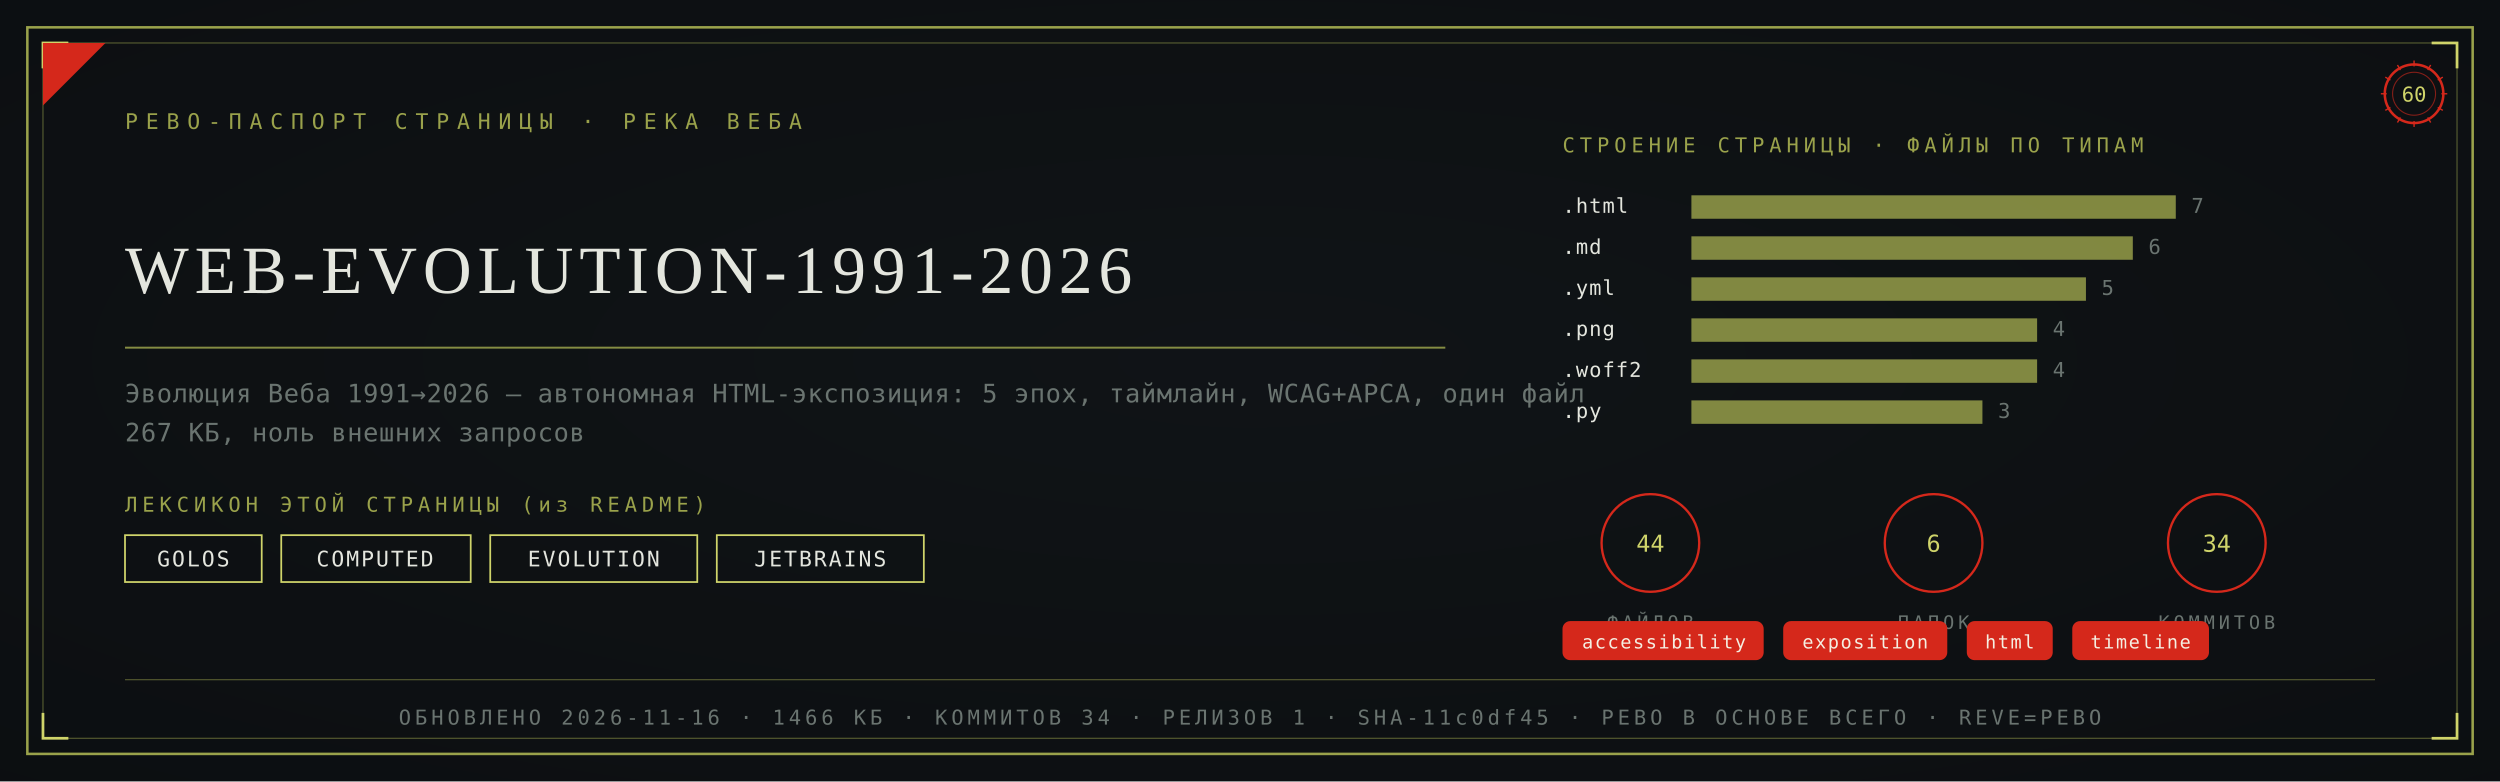
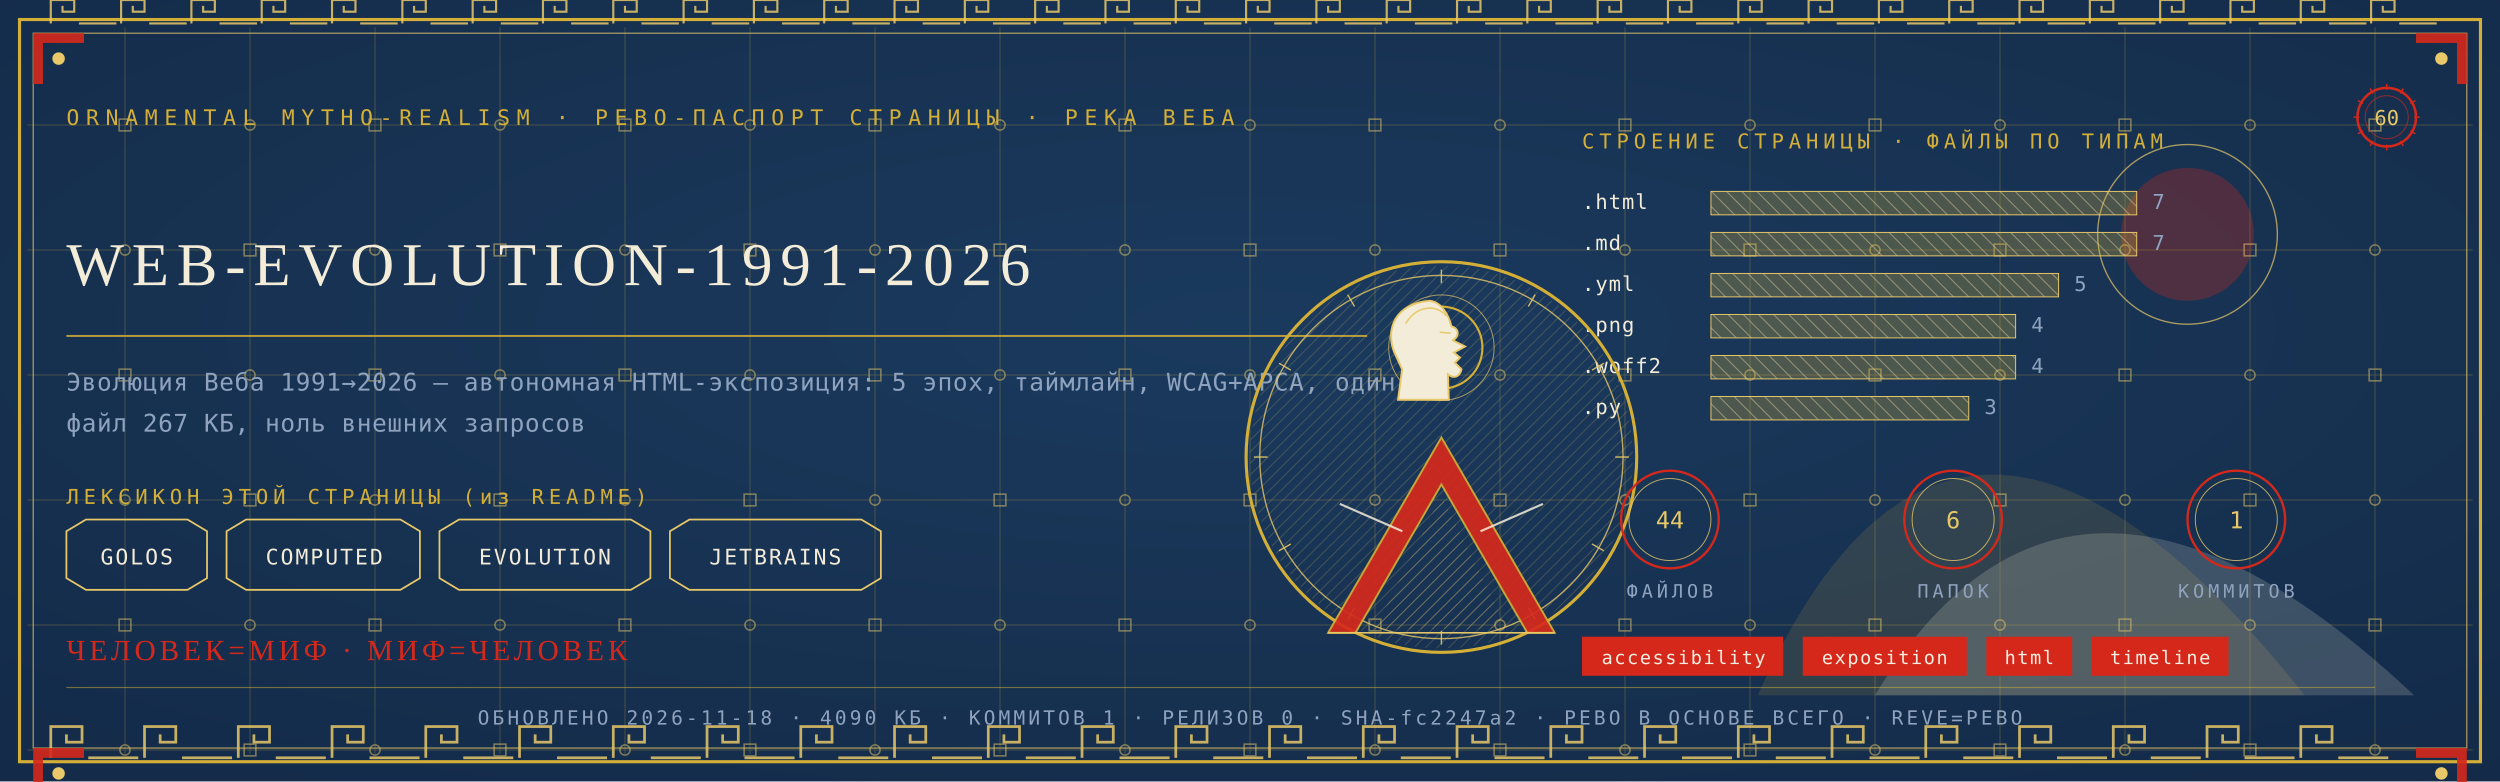
<svg xmlns="http://www.w3.org/2000/svg" viewBox="0 0 1280 400" width="1280" height="400">
  <defs>
-     <radialGradient id="rp60" cx="0.5" cy="0.46" r="1.05">
-       <stop offset="0" stop-color="#101418" />
-       <stop offset="1" stop-color="#0A0C0E" />
+     <radialGradient id="rp60" cx="0.5" cy="0.42" r="1.1">
+       <stop offset="0" stop-color="#1B3B5F" />
+       <stop offset="1" stop-color="#10243E" />
    </radialGradient>
+     <pattern id="hatchm" width="4.2" height="4.2" patternUnits="userSpaceOnUse" patternTransform="rotate(45)">
+       <rect width="4.2" height="4.2" fill="none" />
+       <line x1="0" y1="0" x2="0" y2="4.2" stroke="#E8C868" stroke-width="0.5" />
+     </pattern>
+     <pattern id="hatchv" width="5.5" height="5.5" patternUnits="userSpaceOnUse" patternTransform="rotate(-45)">
+       <rect width="5.5" height="5.5" fill="none" />
+       <line x1="0" y1="0" x2="0" y2="5.5" stroke="#F3ECD9" stroke-width="0.5" />
+     </pattern>
  </defs>
-   <rect width="1280" height="400" fill="#0A0C0E" />
-   <rect width="1280" height="400" fill="url(#rp60)" opacity="0.92" />
-   <rect x="14" y="14" width="1252" height="372" fill="none" stroke="#9AA24B" stroke-width="1.3" />
-   <rect x="22" y="22" width="1236" height="356" fill="none" stroke="#9AA24B" stroke-width="0.55" opacity="0.55" />
-   <path d="M 22 35 L 22 22 L 35 22" fill="none" stroke="#CFD46A" stroke-width="1.4" />
-   <path d="M 1258 35 L 1258 22 L 1245 22" fill="none" stroke="#CFD46A" stroke-width="1.4" />
-   <path d="M 22 365 L 22 378 L 35 378" fill="none" stroke="#CFD46A" stroke-width="1.4" />
-   <path d="M 1258 365 L 1258 378 L 1245 378" fill="none" stroke="#CFD46A" stroke-width="1.4" />
-   <path d="M 22 54 L 22 22 L 54 22 Z" fill="#D5281B" />
-   <text x="64" y="66" font-family="'Cascadia Mono', ui-monospace, Consolas, monospace" font-size="11" fill="#9AA24B" letter-spacing="4">РЕВО-ПАСПОРТ СТРАНИЦЫ · РЕКА ВЕБА</text>
-   <g transform="translate(1236,48)">
+   <rect width="1280" height="400" fill="#10243E" />
+   <rect width="1280" height="400" fill="url(#rp60)" opacity="0.94" />
+   <path d="M 900 356 Q 1000 130 1180 356 Z" fill="#D4AF37" opacity="0.14" />
+   <path d="M 960 356 Q 1060 190 1236 356 Z" fill="#F3ECD9" opacity="0.18" />
+   <circle cx="1120" cy="120" r="34" fill="#D5281B" opacity="0.30" />
+   <circle cx="1120" cy="120" r="46" fill="none" stroke="#E8C868" stroke-width="0.7" opacity="0.7" />
+   <g stroke="#D4AF37" stroke-width="0.45" opacity="0.30">
+     <line x1="64" y1="14" x2="64" y2="386" />
+     <line x1="128" y1="14" x2="128" y2="386" />
+     <line x1="192" y1="14" x2="192" y2="386" />
+     <line x1="256" y1="14" x2="256" y2="386" />
+     <line x1="320" y1="14" x2="320" y2="386" />
+     <line x1="384" y1="14" x2="384" y2="386" />
+     <line x1="448" y1="14" x2="448" y2="386" />
+     <line x1="512" y1="14" x2="512" y2="386" />
+     <line x1="576" y1="14" x2="576" y2="386" />
+     <line x1="640" y1="14" x2="640" y2="386" />
+     <line x1="704" y1="14" x2="704" y2="386" />
+     <line x1="768" y1="14" x2="768" y2="386" />
+     <line x1="832" y1="14" x2="832" y2="386" />
+     <line x1="896" y1="14" x2="896" y2="386" />
+     <line x1="960" y1="14" x2="960" y2="386" />
+     <line x1="1024" y1="14" x2="1024" y2="386" />
+     <line x1="1088" y1="14" x2="1088" y2="386" />
+     <line x1="1152" y1="14" x2="1152" y2="386" />
+     <line x1="1216" y1="14" x2="1216" y2="386" />
+     <line x1="14" y1="64" x2="1266" y2="64" />
+     <line x1="14" y1="128" x2="1266" y2="128" />
+     <line x1="14" y1="192" x2="1266" y2="192" />
+     <line x1="14" y1="256" x2="1266" y2="256" />
+     <line x1="14" y1="320" x2="1266" y2="320" />
+     <line x1="14" y1="384" x2="1266" y2="384" />
+   </g>
+   <g fill="none" stroke="#E8C868" stroke-width="0.8" opacity="0.5">
+     <rect x="61" y="61" width="6" height="6" />
+     <circle cx="64" cy="128" r="2.6" />
+     <rect x="61" y="189" width="6" height="6" />
+     <circle cx="64" cy="256" r="2.6" />
+     <rect x="61" y="317" width="6" height="6" />
+     <circle cx="64" cy="384" r="2.6" />
+     <circle cx="128" cy="64" r="2.6" />
+     <rect x="125" y="125" width="6" height="6" />
+     <circle cx="128" cy="192" r="2.6" />
+     <rect x="125" y="253" width="6" height="6" />
+     <circle cx="128" cy="320" r="2.6" />
+     <rect x="125" y="381" width="6" height="6" />
+     <rect x="189" y="61" width="6" height="6" />
+     <circle cx="192" cy="128" r="2.6" />
+     <rect x="189" y="189" width="6" height="6" />
+     <circle cx="192" cy="256" r="2.6" />
+     <rect x="189" y="317" width="6" height="6" />
+     <circle cx="192" cy="384" r="2.6" />
+     <circle cx="256" cy="64" r="2.6" />
+     <rect x="253" y="125" width="6" height="6" />
+     <circle cx="256" cy="192" r="2.6" />
+     <rect x="253" y="253" width="6" height="6" />
+     <circle cx="256" cy="320" r="2.6" />
+     <rect x="253" y="381" width="6" height="6" />
+     <rect x="317" y="61" width="6" height="6" />
+     <circle cx="320" cy="128" r="2.6" />
+     <rect x="317" y="189" width="6" height="6" />
+     <circle cx="320" cy="256" r="2.6" />
+     <rect x="317" y="317" width="6" height="6" />
+     <circle cx="320" cy="384" r="2.6" />
+     <circle cx="384" cy="64" r="2.6" />
+     <rect x="381" y="125" width="6" height="6" />
+     <circle cx="384" cy="192" r="2.6" />
+     <rect x="381" y="253" width="6" height="6" />
+     <circle cx="384" cy="320" r="2.6" />
+     <rect x="381" y="381" width="6" height="6" />
+     <rect x="445" y="61" width="6" height="6" />
+     <circle cx="448" cy="128" r="2.6" />
+     <rect x="445" y="189" width="6" height="6" />
+     <circle cx="448" cy="256" r="2.6" />
+     <rect x="445" y="317" width="6" height="6" />
+     <circle cx="448" cy="384" r="2.6" />
+     <circle cx="512" cy="64" r="2.6" />
+     <rect x="509" y="125" width="6" height="6" />
+     <circle cx="512" cy="192" r="2.6" />
+     <rect x="509" y="253" width="6" height="6" />
+     <circle cx="512" cy="320" r="2.6" />
+     <rect x="509" y="381" width="6" height="6" />
+     <rect x="573" y="61" width="6" height="6" />
+     <circle cx="576" cy="128" r="2.6" />
+     <rect x="573" y="189" width="6" height="6" />
+     <circle cx="576" cy="256" r="2.6" />
+     <rect x="573" y="317" width="6" height="6" />
+     <circle cx="576" cy="384" r="2.6" />
+     <circle cx="640" cy="64" r="2.6" />
+     <rect x="637" y="125" width="6" height="6" />
+     <circle cx="640" cy="192" r="2.6" />
+     <rect x="637" y="253" width="6" height="6" />
+     <circle cx="640" cy="320" r="2.6" />
+     <rect x="637" y="381" width="6" height="6" />
+     <rect x="701" y="61" width="6" height="6" />
+     <circle cx="704" cy="128" r="2.6" />
+     <rect x="701" y="189" width="6" height="6" />
+     <circle cx="704" cy="256" r="2.6" />
+     <rect x="701" y="317" width="6" height="6" />
+     <circle cx="704" cy="384" r="2.6" />
+     <circle cx="768" cy="64" r="2.6" />
+     <rect x="765" y="125" width="6" height="6" />
+     <circle cx="768" cy="192" r="2.6" />
+     <rect x="765" y="253" width="6" height="6" />
+     <circle cx="768" cy="320" r="2.6" />
+     <rect x="765" y="381" width="6" height="6" />
+     <rect x="829" y="61" width="6" height="6" />
+     <circle cx="832" cy="128" r="2.6" />
+     <rect x="829" y="189" width="6" height="6" />
+     <circle cx="832" cy="256" r="2.6" />
+     <rect x="829" y="317" width="6" height="6" />
+     <circle cx="832" cy="384" r="2.6" />
+     <circle cx="896" cy="64" r="2.6" />
+     <rect x="893" y="125" width="6" height="6" />
+     <circle cx="896" cy="192" r="2.6" />
+     <rect x="893" y="253" width="6" height="6" />
+     <circle cx="896" cy="320" r="2.6" />
+     <rect x="893" y="381" width="6" height="6" />
+     <rect x="957" y="61" width="6" height="6" />
+     <circle cx="960" cy="128" r="2.6" />
+     <rect x="957" y="189" width="6" height="6" />
+     <circle cx="960" cy="256" r="2.6" />
+     <rect x="957" y="317" width="6" height="6" />
+     <circle cx="960" cy="384" r="2.6" />
+     <circle cx="1024" cy="64" r="2.6" />
+     <rect x="1021" y="125" width="6" height="6" />
+     <circle cx="1024" cy="192" r="2.6" />
+     <rect x="1021" y="253" width="6" height="6" />
+     <circle cx="1024" cy="320" r="2.6" />
+     <rect x="1021" y="381" width="6" height="6" />
+     <rect x="1085" y="61" width="6" height="6" />
+     <circle cx="1088" cy="128" r="2.6" />
+     <rect x="1085" y="189" width="6" height="6" />
+     <circle cx="1088" cy="256" r="2.6" />
+     <rect x="1085" y="317" width="6" height="6" />
+     <circle cx="1088" cy="384" r="2.6" />
+     <circle cx="1152" cy="64" r="2.6" />
+     <rect x="1149" y="125" width="6" height="6" />
+     <circle cx="1152" cy="192" r="2.6" />
+     <rect x="1149" y="253" width="6" height="6" />
+     <circle cx="1152" cy="320" r="2.6" />
+     <rect x="1149" y="381" width="6" height="6" />
+     <rect x="1213" y="61" width="6" height="6" />
+     <circle cx="1216" cy="128" r="2.6" />
+     <rect x="1213" y="189" width="6" height="6" />
+     <circle cx="1216" cy="256" r="2.6" />
+     <rect x="1213" y="317" width="6" height="6" />
+     <circle cx="1216" cy="384" r="2.6" />
+   </g>
+   <rect x="10" y="10" width="1260" height="380" fill="none" stroke="#D4AF37" stroke-width="1.6" />
+   <rect x="17" y="17" width="1246" height="366" fill="none" stroke="#E8C868" stroke-width="0.6" opacity="0.75" />
+   <g fill="none" stroke="#E8C868" stroke-width="1.4" opacity="0.85">
+     <path d="M 26 388 L 26 372 L 42 372 L 42 380.0 L 34.0 380.0 L 34.0 376.0" />
+     <line x1="45.2" y1="388" x2="70.8" y2="388" />
+     <path d="M 74 388 L 74 372 L 90 372 L 90 380.0 L 82.0 380.0 L 82.0 376.0" />
+     <line x1="93.2" y1="388" x2="118.8" y2="388" />
+     <path d="M 122 388 L 122 372 L 138 372 L 138 380.0 L 130.0 380.0 L 130.0 376.0" />
+     <line x1="141.2" y1="388" x2="166.8" y2="388" />
+     <path d="M 170 388 L 170 372 L 186 372 L 186 380.0 L 178.0 380.0 L 178.0 376.0" />
+     <line x1="189.2" y1="388" x2="214.8" y2="388" />
+     <path d="M 218 388 L 218 372 L 234 372 L 234 380.0 L 226.0 380.0 L 226.0 376.0" />
+     <line x1="237.2" y1="388" x2="262.8" y2="388" />
+     <path d="M 266 388 L 266 372 L 282 372 L 282 380.0 L 274.0 380.0 L 274.0 376.0" />
+     <line x1="285.2" y1="388" x2="310.8" y2="388" />
+     <path d="M 314 388 L 314 372 L 330 372 L 330 380.0 L 322.0 380.0 L 322.0 376.0" />
+     <line x1="333.2" y1="388" x2="358.8" y2="388" />
+     <path d="M 362 388 L 362 372 L 378 372 L 378 380.0 L 370.0 380.0 L 370.0 376.0" />
+     <line x1="381.2" y1="388" x2="406.8" y2="388" />
+     <path d="M 410 388 L 410 372 L 426 372 L 426 380.0 L 418.0 380.0 L 418.0 376.0" />
+     <line x1="429.2" y1="388" x2="454.8" y2="388" />
+     <path d="M 458 388 L 458 372 L 474 372 L 474 380.0 L 466.0 380.0 L 466.0 376.0" />
+     <line x1="477.2" y1="388" x2="502.8" y2="388" />
+     <path d="M 506 388 L 506 372 L 522 372 L 522 380.0 L 514.0 380.0 L 514.0 376.0" />
+     <line x1="525.2" y1="388" x2="550.8" y2="388" />
+     <path d="M 554 388 L 554 372 L 570 372 L 570 380.0 L 562.0 380.0 L 562.0 376.0" />
+     <line x1="573.2" y1="388" x2="598.8" y2="388" />
+     <path d="M 602 388 L 602 372 L 618 372 L 618 380.0 L 610.0 380.0 L 610.0 376.0" />
+     <line x1="621.2" y1="388" x2="646.8" y2="388" />
+     <path d="M 650 388 L 650 372 L 666 372 L 666 380.0 L 658.0 380.0 L 658.0 376.0" />
+     <line x1="669.2" y1="388" x2="694.8" y2="388" />
+     <path d="M 698 388 L 698 372 L 714 372 L 714 380.0 L 706.0 380.0 L 706.0 376.0" />
+     <line x1="717.2" y1="388" x2="742.8" y2="388" />
+     <path d="M 746 388 L 746 372 L 762 372 L 762 380.0 L 754.0 380.0 L 754.0 376.0" />
+     <line x1="765.2" y1="388" x2="790.8" y2="388" />
+     <path d="M 794 388 L 794 372 L 810 372 L 810 380.0 L 802.0 380.0 L 802.0 376.0" />
+     <line x1="813.2" y1="388" x2="838.8" y2="388" />
+     <path d="M 842 388 L 842 372 L 858 372 L 858 380.0 L 850.0 380.0 L 850.0 376.0" />
+     <line x1="861.2" y1="388" x2="886.8" y2="388" />
+     <path d="M 890 388 L 890 372 L 906 372 L 906 380.0 L 898.0 380.0 L 898.0 376.0" />
+     <line x1="909.2" y1="388" x2="934.8" y2="388" />
+     <path d="M 938 388 L 938 372 L 954 372 L 954 380.0 L 946.0 380.0 L 946.0 376.0" />
+     <line x1="957.2" y1="388" x2="982.8" y2="388" />
+     <path d="M 986 388 L 986 372 L 1002 372 L 1002 380.0 L 994.0 380.0 L 994.0 376.0" />
+     <line x1="1005.2" y1="388" x2="1030.8" y2="388" />
+     <path d="M 1034 388 L 1034 372 L 1050 372 L 1050 380.0 L 1042.0 380.0 L 1042.0 376.0" />
+     <line x1="1053.2" y1="388" x2="1078.8" y2="388" />
+     <path d="M 1082 388 L 1082 372 L 1098 372 L 1098 380.0 L 1090.0 380.0 L 1090.0 376.0" />
+     <line x1="1101.2" y1="388" x2="1126.8" y2="388" />
+     <path d="M 1130 388 L 1130 372 L 1146 372 L 1146 380.0 L 1138.0 380.0 L 1138.0 376.0" />
+     <line x1="1149.2" y1="388" x2="1174.8" y2="388" />
+     <path d="M 1178 388 L 1178 372 L 1194 372 L 1194 380.0 L 1186.0 380.0 L 1186.0 376.0" />
+     <line x1="1197.2" y1="388" x2="1222.8" y2="388" />
+   </g>
+   <g fill="none" stroke="#E8C868" stroke-width="1.1" opacity="0.85">
+     <path d="M 26 12 L 26 0 L 38 0 L 38 6.0 L 32.0 6.0 L 32.0 3.0" />
+     <line x1="40.4" y1="12" x2="59.6" y2="12" />
+     <path d="M 62 12 L 62 0 L 74 0 L 74 6.0 L 68.0 6.0 L 68.0 3.0" />
+     <line x1="76.4" y1="12" x2="95.6" y2="12" />
+     <path d="M 98 12 L 98 0 L 110 0 L 110 6.0 L 104.0 6.0 L 104.0 3.0" />
+     <line x1="112.4" y1="12" x2="131.6" y2="12" />
+     <path d="M 134 12 L 134 0 L 146 0 L 146 6.0 L 140.0 6.0 L 140.0 3.0" />
+     <line x1="148.4" y1="12" x2="167.6" y2="12" />
+     <path d="M 170 12 L 170 0 L 182 0 L 182 6.0 L 176.0 6.0 L 176.0 3.0" />
+     <line x1="184.4" y1="12" x2="203.6" y2="12" />
+     <path d="M 206 12 L 206 0 L 218 0 L 218 6.0 L 212.0 6.0 L 212.0 3.0" />
+     <line x1="220.4" y1="12" x2="239.6" y2="12" />
+     <path d="M 242 12 L 242 0 L 254 0 L 254 6.0 L 248.0 6.0 L 248.0 3.0" />
+     <line x1="256.4" y1="12" x2="275.6" y2="12" />
+     <path d="M 278 12 L 278 0 L 290 0 L 290 6.0 L 284.0 6.0 L 284.0 3.0" />
+     <line x1="292.4" y1="12" x2="311.6" y2="12" />
+     <path d="M 314 12 L 314 0 L 326 0 L 326 6.0 L 320.0 6.0 L 320.0 3.0" />
+     <line x1="328.4" y1="12" x2="347.6" y2="12" />
+     <path d="M 350 12 L 350 0 L 362 0 L 362 6.0 L 356.0 6.0 L 356.0 3.0" />
+     <line x1="364.4" y1="12" x2="383.6" y2="12" />
+     <path d="M 386 12 L 386 0 L 398 0 L 398 6.0 L 392.0 6.0 L 392.0 3.0" />
+     <line x1="400.4" y1="12" x2="419.6" y2="12" />
+     <path d="M 422 12 L 422 0 L 434 0 L 434 6.0 L 428.0 6.0 L 428.0 3.0" />
+     <line x1="436.4" y1="12" x2="455.6" y2="12" />
+     <path d="M 458 12 L 458 0 L 470 0 L 470 6.0 L 464.0 6.0 L 464.0 3.0" />
+     <line x1="472.4" y1="12" x2="491.6" y2="12" />
+     <path d="M 494 12 L 494 0 L 506 0 L 506 6.0 L 500.0 6.0 L 500.0 3.0" />
+     <line x1="508.4" y1="12" x2="527.6" y2="12" />
+     <path d="M 530 12 L 530 0 L 542 0 L 542 6.0 L 536.0 6.0 L 536.0 3.0" />
+     <line x1="544.4" y1="12" x2="563.6" y2="12" />
+     <path d="M 566 12 L 566 0 L 578 0 L 578 6.0 L 572.0 6.0 L 572.0 3.0" />
+     <line x1="580.4" y1="12" x2="599.6" y2="12" />
+     <path d="M 602 12 L 602 0 L 614 0 L 614 6.0 L 608.0 6.0 L 608.0 3.0" />
+     <line x1="616.4" y1="12" x2="635.6" y2="12" />
+     <path d="M 638 12 L 638 0 L 650 0 L 650 6.0 L 644.0 6.0 L 644.0 3.0" />
+     <line x1="652.4" y1="12" x2="671.6" y2="12" />
+     <path d="M 674 12 L 674 0 L 686 0 L 686 6.0 L 680.0 6.0 L 680.0 3.0" />
+     <line x1="688.4" y1="12" x2="707.6" y2="12" />
+     <path d="M 710 12 L 710 0 L 722 0 L 722 6.0 L 716.0 6.0 L 716.0 3.0" />
+     <line x1="724.4" y1="12" x2="743.6" y2="12" />
+     <path d="M 746 12 L 746 0 L 758 0 L 758 6.0 L 752.0 6.0 L 752.0 3.0" />
+     <line x1="760.4" y1="12" x2="779.6" y2="12" />
+     <path d="M 782 12 L 782 0 L 794 0 L 794 6.0 L 788.0 6.0 L 788.0 3.0" />
+     <line x1="796.4" y1="12" x2="815.6" y2="12" />
+     <path d="M 818 12 L 818 0 L 830 0 L 830 6.0 L 824.0 6.0 L 824.0 3.0" />
+     <line x1="832.4" y1="12" x2="851.6" y2="12" />
+     <path d="M 854 12 L 854 0 L 866 0 L 866 6.0 L 860.0 6.0 L 860.0 3.0" />
+     <line x1="868.4" y1="12" x2="887.6" y2="12" />
+     <path d="M 890 12 L 890 0 L 902 0 L 902 6.0 L 896.0 6.0 L 896.0 3.0" />
+     <line x1="904.4" y1="12" x2="923.6" y2="12" />
+     <path d="M 926 12 L 926 0 L 938 0 L 938 6.0 L 932.0 6.0 L 932.0 3.0" />
+     <line x1="940.4" y1="12" x2="959.6" y2="12" />
+     <path d="M 962 12 L 962 0 L 974 0 L 974 6.0 L 968.0 6.0 L 968.0 3.0" />
+     <line x1="976.4" y1="12" x2="995.6" y2="12" />
+     <path d="M 998 12 L 998 0 L 1010 0 L 1010 6.0 L 1004.0 6.0 L 1004.0 3.0" />
+     <line x1="1012.4" y1="12" x2="1031.6" y2="12" />
+     <path d="M 1034 12 L 1034 0 L 1046 0 L 1046 6.0 L 1040.0 6.0 L 1040.0 3.0" />
+     <line x1="1048.4" y1="12" x2="1067.6" y2="12" />
+     <path d="M 1070 12 L 1070 0 L 1082 0 L 1082 6.0 L 1076.0 6.0 L 1076.0 3.0" />
+     <line x1="1084.4" y1="12" x2="1103.6" y2="12" />
+     <path d="M 1106 12 L 1106 0 L 1118 0 L 1118 6.0 L 1112.0 6.0 L 1112.0 3.0" />
+     <line x1="1120.4" y1="12" x2="1139.6" y2="12" />
+     <path d="M 1142 12 L 1142 0 L 1154 0 L 1154 6.0 L 1148.0 6.0 L 1148.0 3.0" />
+     <line x1="1156.4" y1="12" x2="1175.6" y2="12" />
+     <path d="M 1178 12 L 1178 0 L 1190 0 L 1190 6.0 L 1184.0 6.0 L 1184.0 3.0" />
+     <line x1="1192.4" y1="12" x2="1211.6" y2="12" />
+     <path d="M 1214 12 L 1214 0 L 1226 0 L 1226 6.0 L 1220.0 6.0 L 1220.0 3.0" />
+     <line x1="1228.4" y1="12" x2="1247.6" y2="12" />
+   </g>
+   <g transform="translate(17,17) scale(1,1)">
+     <path d="M 0 0 L 26 0 L 26 5 L 5 5 L 5 26 L 0 26 Z" fill="#D5281B" opacity="0.9" />
+     <circle cx="13" cy="13" r="3.2" fill="#E8C868" />
+   </g>
+   <g transform="translate(1263,17) scale(-1,1)">
+     <path d="M 0 0 L 26 0 L 26 5 L 5 5 L 5 26 L 0 26 Z" fill="#D5281B" opacity="0.9" />
+     <circle cx="13" cy="13" r="3.2" fill="#E8C868" />
+   </g>
+   <g transform="translate(17,383) scale(1,1)">
+     <path d="M 0 0 L 26 0 L 26 5 L 5 5 L 5 26 L 0 26 Z" fill="#D5281B" opacity="0.9" />
+     <circle cx="13" cy="13" r="3.2" fill="#E8C868" />
+   </g>
+   <g transform="translate(1263,383) scale(-1,1)">
+     <path d="M 0 0 L 26 0 L 26 5 L 5 5 L 5 26 L 0 26 Z" fill="#D5281B" opacity="0.9" />
+     <circle cx="13" cy="13" r="3.2" fill="#E8C868" />
+   </g>
+   <text x="34" y="64" font-family="'Cascadia Mono', ui-monospace, Consolas, monospace" font-size="11" fill="#D4AF37" letter-spacing="3.4">ORNAMENTAL MYTHO-REALISM · РЕВО-ПАСПОРТ СТРАНИЦЫ · РЕКА ВЕБА</text>
+   <g transform="translate(1222,60)">
    <circle r="15" fill="none" stroke="#D5281B" stroke-width="1.3" />
    <circle r="11" fill="none" stroke="#D5281B" stroke-width="0.55" opacity="0.6" />
-     <text y="4" text-anchor="middle" font-family="'Cascadia Mono', ui-monospace, Consolas, monospace" font-size="10.5" fill="#CFD46A">60</text>
+     <text y="4" text-anchor="middle" font-family="'Cascadia Mono', ui-monospace, Consolas, monospace" font-size="10.5" fill="#E8C868">60</text>
    <g stroke="#D5281B" stroke-width="0.7">
      <line x1="0" y1="-17" x2="0" y2="-14" transform="rotate(0)" />
      <line x1="0" y1="-17" x2="0" y2="-14" transform="rotate(30)" />
      <line x1="0" y1="-17" x2="0" y2="-14" transform="rotate(60)" />
      <line x1="0" y1="-17" x2="0" y2="-14" transform="rotate(90)" />
      <line x1="0" y1="-17" x2="0" y2="-14" transform="rotate(120)" />
      <line x1="0" y1="-17" x2="0" y2="-14" transform="rotate(150)" />
      <line x1="0" y1="-17" x2="0" y2="-14" transform="rotate(180)" />
      <line x1="0" y1="-17" x2="0" y2="-14" transform="rotate(210)" />
      <line x1="0" y1="-17" x2="0" y2="-14" transform="rotate(240)" />
      <line x1="0" y1="-17" x2="0" y2="-14" transform="rotate(270)" />
      <line x1="0" y1="-17" x2="0" y2="-14" transform="rotate(300)" />
      <line x1="0" y1="-17" x2="0" y2="-14" transform="rotate(330)" />
    </g>
  </g>
-   <text x="64" y="150" font-family="Georgia, 'Times New Roman', serif" font-size="34.6" fill="#E4E6DE" letter-spacing="3">WEB-EVOLUTION-1991-2026</text>
-   <line x1="64" y1="178" x2="740" y2="178" stroke="#9AA24B" stroke-width="1" opacity="0.85" />
-   <text x="64" y="206" font-family="'Cascadia Mono', ui-monospace, Consolas, monospace" font-size="13" fill="#6A7470" letter-spacing="0.3">Эволюция Веба 1991→2026 — автономная HTML-экспозиция: 5 эпох, таймлайн, WCAG+APCA, один файл</text>
-   <text x="64" y="226" font-family="'Cascadia Mono', ui-monospace, Consolas, monospace" font-size="13" fill="#6A7470" letter-spacing="0.3">267 КБ, ноль внешних запросов</text>
-   <text x="64" y="262" font-family="'Cascadia Mono', ui-monospace, Consolas, monospace" font-size="10.5" fill="#9AA24B" letter-spacing="2.5">ЛЕКСИКОН ЭТОЙ СТРАНИЦЫ (из README)</text>
-   <rect x="64" y="274" width="70" height="24" fill="none" stroke="#CFD46A" stroke-width="0.9" />
-   <text x="99" y="290" text-anchor="middle" font-family="'Cascadia Mono', ui-monospace, Consolas, monospace" font-size="11" fill="#E4E6DE" letter-spacing="1">GOLOS</text>
-   <rect x="144" y="274" width="97" height="24" fill="none" stroke="#CFD46A" stroke-width="0.9" />
-   <text x="192" y="290" text-anchor="middle" font-family="'Cascadia Mono', ui-monospace, Consolas, monospace" font-size="11" fill="#E4E6DE" letter-spacing="1">COMPUTED</text>
-   <rect x="251" y="274" width="106" height="24" fill="none" stroke="#CFD46A" stroke-width="0.9" />
-   <text x="304" y="290" text-anchor="middle" font-family="'Cascadia Mono', ui-monospace, Consolas, monospace" font-size="11" fill="#E4E6DE" letter-spacing="1">EVOLUTION</text>
-   <rect x="367" y="274" width="106" height="24" fill="none" stroke="#CFD46A" stroke-width="0.9" />
-   <text x="420" y="290" text-anchor="middle" font-family="'Cascadia Mono', ui-monospace, Consolas, monospace" font-size="11" fill="#E4E6DE" letter-spacing="1">JETBRAINS</text>
-   <text x="800" y="78" font-family="'Cascadia Mono', ui-monospace, Consolas, monospace" font-size="10.5" fill="#9AA24B" letter-spacing="2.5">СТРОЕНИЕ СТРАНИЦЫ · ФАЙЛЫ ПО ТИПАМ</text>
-   <text x="800" y="109" font-family="'Cascadia Mono', ui-monospace, Consolas, monospace" font-size="10.5" fill="#E4E6DE" letter-spacing="0.5">.html</text>
-   <rect x="866" y="100" width="248" height="12" fill="#9AA24B" opacity="0.82" />
-   <text x="1122" y="109" font-family="'Cascadia Mono', ui-monospace, Consolas, monospace" font-size="10.5" fill="#6A7470">7</text>
-   <text x="800" y="130" font-family="'Cascadia Mono', ui-monospace, Consolas, monospace" font-size="10.5" fill="#E4E6DE" letter-spacing="0.5">.md</text>
-   <rect x="866" y="121" width="226" height="12" fill="#9AA24B" opacity="0.82" />
-   <text x="1100" y="130" font-family="'Cascadia Mono', ui-monospace, Consolas, monospace" font-size="10.5" fill="#6A7470">6</text>
-   <text x="800" y="151" font-family="'Cascadia Mono', ui-monospace, Consolas, monospace" font-size="10.5" fill="#E4E6DE" letter-spacing="0.5">.yml</text>
-   <rect x="866" y="142" width="202" height="12" fill="#9AA24B" opacity="0.82" />
-   <text x="1076" y="151" font-family="'Cascadia Mono', ui-monospace, Consolas, monospace" font-size="10.5" fill="#6A7470">5</text>
-   <text x="800" y="172" font-family="'Cascadia Mono', ui-monospace, Consolas, monospace" font-size="10.5" fill="#E4E6DE" letter-spacing="0.5">.png</text>
-   <rect x="866" y="163" width="177" height="12" fill="#9AA24B" opacity="0.82" />
-   <text x="1051" y="172" font-family="'Cascadia Mono', ui-monospace, Consolas, monospace" font-size="10.5" fill="#6A7470">4</text>
-   <text x="800" y="193" font-family="'Cascadia Mono', ui-monospace, Consolas, monospace" font-size="10.5" fill="#E4E6DE" letter-spacing="0.5">.woff2</text>
-   <rect x="866" y="184" width="177" height="12" fill="#9AA24B" opacity="0.82" />
-   <text x="1051" y="193" font-family="'Cascadia Mono', ui-monospace, Consolas, monospace" font-size="10.5" fill="#6A7470">4</text>
-   <text x="800" y="214" font-family="'Cascadia Mono', ui-monospace, Consolas, monospace" font-size="10.5" fill="#E4E6DE" letter-spacing="0.5">.py</text>
-   <rect x="866" y="205" width="149" height="12" fill="#9AA24B" opacity="0.82" />
-   <text x="1023" y="214" font-family="'Cascadia Mono', ui-monospace, Consolas, monospace" font-size="10.5" fill="#6A7470">3</text>
-   <g transform="translate(845,278)">
+   <text x="34" y="146" font-family="Georgia, 'Times New Roman', serif" font-size="31.2" fill="#F3ECD9" letter-spacing="4">WEB-EVOLUTION-1991-2026</text>
+   <line x1="34" y1="172" x2="700" y2="172" stroke="#D4AF37" stroke-width="1" opacity="0.85" />
+   <text x="34" y="200" font-family="'Cascadia Mono', ui-monospace, Consolas, monospace" font-size="12.5" fill="#8FA3BF" letter-spacing="0.3">Эволюция Веба 1991→2026 — автономная HTML-экспозиция: 5 эпох, таймлайн, WCAG+APCA, один</text>
+   <text x="34" y="221" font-family="'Cascadia Mono', ui-monospace, Consolas, monospace" font-size="12.5" fill="#8FA3BF" letter-spacing="0.3">файл 267 КБ, ноль внешних запросов</text>
+   <text x="34" y="258" font-family="'Cascadia Mono', ui-monospace, Consolas, monospace" font-size="10.5" fill="#D4AF37" letter-spacing="2.5">ЛЕКСИКОН ЭТОЙ СТРАНИЦЫ (из README)</text>
+   <path d="M 34 272 L 44 266 L 96 266 L 106 272 L 106 296 L 96 302 L 44 302 L 34 296 Z" fill="none" stroke="#E8C868" stroke-width="0.9" />
+   <text x="70" y="289" text-anchor="middle" font-family="'Cascadia Mono', ui-monospace, Consolas, monospace" font-size="11" fill="#F3ECD9" letter-spacing="1">GOLOS</text>
+   <path d="M 116 272 L 126 266 L 205 266 L 215 272 L 215 296 L 205 302 L 126 302 L 116 296 Z" fill="none" stroke="#E8C868" stroke-width="0.9" />
+   <text x="166" y="289" text-anchor="middle" font-family="'Cascadia Mono', ui-monospace, Consolas, monospace" font-size="11" fill="#F3ECD9" letter-spacing="1">COMPUTED</text>
+   <path d="M 225 272 L 235 266 L 323 266 L 333 272 L 333 296 L 323 302 L 235 302 L 225 296 Z" fill="none" stroke="#E8C868" stroke-width="0.9" />
+   <text x="279" y="289" text-anchor="middle" font-family="'Cascadia Mono', ui-monospace, Consolas, monospace" font-size="11" fill="#F3ECD9" letter-spacing="1">EVOLUTION</text>
+   <path d="M 343 272 L 353 266 L 441 266 L 451 272 L 451 296 L 441 302 L 353 302 L 343 296 Z" fill="none" stroke="#E8C868" stroke-width="0.9" />
+   <text x="397" y="289" text-anchor="middle" font-family="'Cascadia Mono', ui-monospace, Consolas, monospace" font-size="11" fill="#F3ECD9" letter-spacing="1">JETBRAINS</text>
+   <text x="810" y="76" font-family="'Cascadia Mono', ui-monospace, Consolas, monospace" font-size="10.5" fill="#D4AF37" letter-spacing="2.5">СТРОЕНИЕ СТРАНИЦЫ · ФАЙЛЫ ПО ТИПАМ</text>
+   <text x="810" y="107" font-family="'Cascadia Mono', ui-monospace, Consolas, monospace" font-size="10.5" fill="#F3ECD9" letter-spacing="0.5">.html</text>
+   <rect x="876" y="98" width="218" height="12" fill="url(#hatchv)" opacity="0.9" />
+   <rect x="876" y="98" width="218" height="12" fill="#D4AF37" opacity="0.28" />
+   <rect x="876" y="98" width="218" height="12" fill="none" stroke="#E8C868" stroke-width="0.5" />
+   <text x="1102" y="107" font-family="'Cascadia Mono', ui-monospace, Consolas, monospace" font-size="10.5" fill="#8FA3BF">7</text>
+   <text x="810" y="128" font-family="'Cascadia Mono', ui-monospace, Consolas, monospace" font-size="10.5" fill="#F3ECD9" letter-spacing="0.5">.md</text>
+   <rect x="876" y="119" width="218" height="12" fill="url(#hatchv)" opacity="0.9" />
+   <rect x="876" y="119" width="218" height="12" fill="#D4AF37" opacity="0.28" />
+   <rect x="876" y="119" width="218" height="12" fill="none" stroke="#E8C868" stroke-width="0.5" />
+   <text x="1102" y="128" font-family="'Cascadia Mono', ui-monospace, Consolas, monospace" font-size="10.5" fill="#8FA3BF">7</text>
+   <text x="810" y="149" font-family="'Cascadia Mono', ui-monospace, Consolas, monospace" font-size="10.5" fill="#F3ECD9" letter-spacing="0.5">.yml</text>
+   <rect x="876" y="140" width="178" height="12" fill="url(#hatchv)" opacity="0.9" />
+   <rect x="876" y="140" width="178" height="12" fill="#D4AF37" opacity="0.28" />
+   <rect x="876" y="140" width="178" height="12" fill="none" stroke="#E8C868" stroke-width="0.5" />
+   <text x="1062" y="149" font-family="'Cascadia Mono', ui-monospace, Consolas, monospace" font-size="10.5" fill="#8FA3BF">5</text>
+   <text x="810" y="170" font-family="'Cascadia Mono', ui-monospace, Consolas, monospace" font-size="10.5" fill="#F3ECD9" letter-spacing="0.5">.png</text>
+   <rect x="876" y="161" width="156" height="12" fill="url(#hatchv)" opacity="0.9" />
+   <rect x="876" y="161" width="156" height="12" fill="#D4AF37" opacity="0.28" />
+   <rect x="876" y="161" width="156" height="12" fill="none" stroke="#E8C868" stroke-width="0.5" />
+   <text x="1040" y="170" font-family="'Cascadia Mono', ui-monospace, Consolas, monospace" font-size="10.5" fill="#8FA3BF">4</text>
+   <text x="810" y="191" font-family="'Cascadia Mono', ui-monospace, Consolas, monospace" font-size="10.5" fill="#F3ECD9" letter-spacing="0.5">.woff2</text>
+   <rect x="876" y="182" width="156" height="12" fill="url(#hatchv)" opacity="0.9" />
+   <rect x="876" y="182" width="156" height="12" fill="#D4AF37" opacity="0.28" />
+   <rect x="876" y="182" width="156" height="12" fill="none" stroke="#E8C868" stroke-width="0.5" />
+   <text x="1040" y="191" font-family="'Cascadia Mono', ui-monospace, Consolas, monospace" font-size="10.5" fill="#8FA3BF">4</text>
+   <text x="810" y="212" font-family="'Cascadia Mono', ui-monospace, Consolas, monospace" font-size="10.5" fill="#F3ECD9" letter-spacing="0.5">.py</text>
+   <rect x="876" y="203" width="132" height="12" fill="url(#hatchv)" opacity="0.9" />
+   <rect x="876" y="203" width="132" height="12" fill="#D4AF37" opacity="0.28" />
+   <rect x="876" y="203" width="132" height="12" fill="none" stroke="#E8C868" stroke-width="0.5" />
+   <text x="1016" y="212" font-family="'Cascadia Mono', ui-monospace, Consolas, monospace" font-size="10.5" fill="#8FA3BF">3</text>
+   <g transform="translate(738,234)">
+     <circle r="100" fill="none" stroke="#D4AF37" stroke-width="1.6" />
+     <circle r="93" fill="none" stroke="#E8C868" stroke-width="0.7" opacity="0.8" />
+     <circle r="98" fill="url(#hatchm)" opacity="0.4" />
+     <g stroke="#E8C868" stroke-width="0.7" opacity="0.9">
+       <line x1="0" y1="-96" x2="0" y2="-89" transform="rotate(0)" />
+       <line x1="0" y1="-96" x2="0" y2="-89" transform="rotate(30)" />
+       <line x1="0" y1="-96" x2="0" y2="-89" transform="rotate(60)" />
+       <line x1="0" y1="-96" x2="0" y2="-89" transform="rotate(90)" />
+       <line x1="0" y1="-96" x2="0" y2="-89" transform="rotate(120)" />
+       <line x1="0" y1="-96" x2="0" y2="-89" transform="rotate(150)" />
+       <line x1="0" y1="-96" x2="0" y2="-89" transform="rotate(180)" />
+       <line x1="0" y1="-96" x2="0" y2="-89" transform="rotate(210)" />
+       <line x1="0" y1="-96" x2="0" y2="-89" transform="rotate(240)" />
+       <line x1="0" y1="-96" x2="0" y2="-89" transform="rotate(270)" />
+       <line x1="0" y1="-96" x2="0" y2="-89" transform="rotate(300)" />
+       <line x1="0" y1="-96" x2="0" y2="-89" transform="rotate(330)" />
+     </g>
+     <circle cy="-56" r="21" fill="none" stroke="#D4AF37" stroke-width="1.1" />
+     <circle cy="-56" r="27" fill="none" stroke="#E8C868" stroke-width="0.5" opacity="0.7" />
+     <path d="M -6.0 -80.0 C -23.5 -78.7 -28.7 -65.7 -24.3 -54.0 L -20.1 -44.9 L -22.2 -29.3 L 3.8 -29.3 L 3.3 -42.3 C 6.9 -39.7 9.5 -41.5 10.3 -44.9 L 6.9 -48.3 L 9.5 -50.9 L 6.4 -53.5 L 12.1 -56.6 L 5.9 -59.7 C 9.5 -62.3 9.0 -65.7 5.1 -67.0 C 3.8 -72.7 -0.1 -79.5 -6.0 -80.0 Z" fill="#F3ECD9" stroke="#E8C868" stroke-width="1.0" />
+     <g fill="none" stroke="#E8C868" stroke-width="0.8" opacity="0.95">
+       <path d="M -18.3 -68.3 C -13.1 -77.4 -2.7 -78.7 2.5 -72.2" />
+       <path d="M -0.9 -63.9 L 4.8 -63.4" />
+     </g>
+     <path d="M -58.0 90.0 L 0 -10.0 L 58.0 90.0 L 44.0 90.0 L 0 14.0 L -44.0 90.0 Z" fill="#D5281B" opacity="0.92" stroke="#D4AF37" stroke-width="1.0" />
+     <path d="M -34.0 88.0 L 0 20.0 L 34.0 88.0" fill="url(#hatchm)" opacity="0.5" stroke="none" />
+     <path d="M -58.0 90.0 L 58.0 90.0" fill="none" stroke="#E8C868" stroke-width="0.8" />
+     <path d="M -52.0 24.0 L -20.0 38.0" fill="none" stroke="#F3ECD9" stroke-width="1.1" opacity="0.85" />
+     <path d="M 52.0 24.0 L 20.0 38.0" fill="none" stroke="#F3ECD9" stroke-width="1.1" opacity="0.85" />
+   </g>
+   <g transform="translate(855,266)">
    <circle r="25" fill="none" stroke="#D5281B" stroke-width="1.2" />
-     <text y="4.5" text-anchor="middle" font-family="'Cascadia Mono', ui-monospace, Consolas, monospace" font-size="12" fill="#CFD46A">44</text>
-     <text y="44" text-anchor="middle" font-family="'Cascadia Mono', ui-monospace, Consolas, monospace" font-size="9.5" fill="#6A7470" letter-spacing="2">ФАЙЛОВ</text>
-   </g>
-   <g transform="translate(990,278)">
+     <circle r="21" fill="none" stroke="#E8C868" stroke-width="0.5" opacity="0.8" />
+     <text y="4.5" text-anchor="middle" font-family="'Cascadia Mono', ui-monospace, Consolas, monospace" font-size="12" fill="#E8C868">44</text>
+     <text y="40" text-anchor="middle" font-family="'Cascadia Mono', ui-monospace, Consolas, monospace" font-size="9.5" fill="#8FA3BF" letter-spacing="2">ФАЙЛОВ</text>
+   </g>
+   <g transform="translate(1000,266)">
    <circle r="25" fill="none" stroke="#D5281B" stroke-width="1.2" />
-     <text y="4.5" text-anchor="middle" font-family="'Cascadia Mono', ui-monospace, Consolas, monospace" font-size="12" fill="#CFD46A">6</text>
-     <text y="44" text-anchor="middle" font-family="'Cascadia Mono', ui-monospace, Consolas, monospace" font-size="9.5" fill="#6A7470" letter-spacing="2">ПАПОК</text>
-   </g>
-   <g transform="translate(1135,278)">
+     <circle r="21" fill="none" stroke="#E8C868" stroke-width="0.5" opacity="0.8" />
+     <text y="4.5" text-anchor="middle" font-family="'Cascadia Mono', ui-monospace, Consolas, monospace" font-size="12" fill="#E8C868">6</text>
+     <text y="40" text-anchor="middle" font-family="'Cascadia Mono', ui-monospace, Consolas, monospace" font-size="9.5" fill="#8FA3BF" letter-spacing="2">ПАПОК</text>
+   </g>
+   <g transform="translate(1145,266)">
    <circle r="25" fill="none" stroke="#D5281B" stroke-width="1.2" />
-     <text y="4.5" text-anchor="middle" font-family="'Cascadia Mono', ui-monospace, Consolas, monospace" font-size="12" fill="#CFD46A">34</text>
-     <text y="44" text-anchor="middle" font-family="'Cascadia Mono', ui-monospace, Consolas, monospace" font-size="9.5" fill="#6A7470" letter-spacing="2">КОММИТОВ</text>
-   </g>
-   <rect x="800" y="318" rx="4" width="103" height="20" fill="#D5281B" />
-   <text x="852" y="332" text-anchor="middle" font-family="'Cascadia Mono', ui-monospace, Consolas, monospace" font-size="9.5" fill="#F5EFE2" letter-spacing="0.8">accessibility</text>
-   <rect x="913" y="318" rx="4" width="84" height="20" fill="#D5281B" />
-   <text x="955" y="332" text-anchor="middle" font-family="'Cascadia Mono', ui-monospace, Consolas, monospace" font-size="9.5" fill="#F5EFE2" letter-spacing="0.8">exposition</text>
-   <rect x="1007" y="318" rx="4" width="44" height="20" fill="#D5281B" />
-   <text x="1029" y="332" text-anchor="middle" font-family="'Cascadia Mono', ui-monospace, Consolas, monospace" font-size="9.5" fill="#F5EFE2" letter-spacing="0.8">html</text>
-   <rect x="1061" y="318" rx="4" width="70" height="20" fill="#D5281B" />
-   <text x="1096" y="332" text-anchor="middle" font-family="'Cascadia Mono', ui-monospace, Consolas, monospace" font-size="9.5" fill="#F5EFE2" letter-spacing="0.8">timeline</text>
-   <line x1="64" y1="348" x2="1216" y2="348" stroke="#9AA24B" stroke-width="0.6" opacity="0.5" />
-   <text x="640" y="371" text-anchor="middle" font-family="'Cascadia Mono', ui-monospace, Consolas, monospace" font-size="10.5" fill="#6A7470" letter-spacing="2">ОБНОВЛЕНО 2026-11-16 · 1466 КБ · КОММИТОВ 34 · РЕЛИЗОВ 1 · SHA-11c0df45 · РЕВО В ОСНОВЕ ВСЕГО · REVE=РЕВО</text>
+     <circle r="21" fill="none" stroke="#E8C868" stroke-width="0.5" opacity="0.8" />
+     <text y="4.5" text-anchor="middle" font-family="'Cascadia Mono', ui-monospace, Consolas, monospace" font-size="12" fill="#E8C868">1</text>
+     <text y="40" text-anchor="middle" font-family="'Cascadia Mono', ui-monospace, Consolas, monospace" font-size="9.5" fill="#8FA3BF" letter-spacing="2">КОММИТОВ</text>
+   </g>
+   <rect x="810" y="326" rx="0" width="103" height="20" fill="#D5281B" />
+   <text x="862" y="340" text-anchor="middle" font-family="'Cascadia Mono', ui-monospace, Consolas, monospace" font-size="9.5" fill="#F5EFE2" letter-spacing="0.8">accessibility</text>
+   <rect x="923" y="326" rx="0" width="84" height="20" fill="#D5281B" />
+   <text x="965" y="340" text-anchor="middle" font-family="'Cascadia Mono', ui-monospace, Consolas, monospace" font-size="9.5" fill="#F5EFE2" letter-spacing="0.8">exposition</text>
+   <rect x="1017" y="326" rx="0" width="44" height="20" fill="#D5281B" />
+   <text x="1039" y="340" text-anchor="middle" font-family="'Cascadia Mono', ui-monospace, Consolas, monospace" font-size="9.5" fill="#F5EFE2" letter-spacing="0.8">html</text>
+   <rect x="1071" y="326" rx="0" width="70" height="20" fill="#D5281B" />
+   <text x="1106" y="340" text-anchor="middle" font-family="'Cascadia Mono', ui-monospace, Consolas, monospace" font-size="9.5" fill="#F5EFE2" letter-spacing="0.8">timeline</text>
+   <text x="34" y="338" font-family="Georgia, 'Times New Roman', serif" font-size="15" fill="#D5281B" letter-spacing="2">ЧЕЛОВЕК=МИФ · МИФ=ЧЕЛОВЕК</text>
+   <line x1="34" y1="352" x2="1216" y2="352" stroke="#D4AF37" stroke-width="0.6" opacity="0.5" />
+   <text x="640" y="371" text-anchor="middle" font-family="'Cascadia Mono', ui-monospace, Consolas, monospace" font-size="10" fill="#8FA3BF" letter-spacing="1.6">ОБНОВЛЕНО 2026-11-18 · 4090 КБ · КОММИТОВ 1 · РЕЛИЗОВ 0 · SHA-fc2247a2 · РЕВО В ОСНОВЕ ВСЕГО · REVE=РЕВО</text>
</svg>
